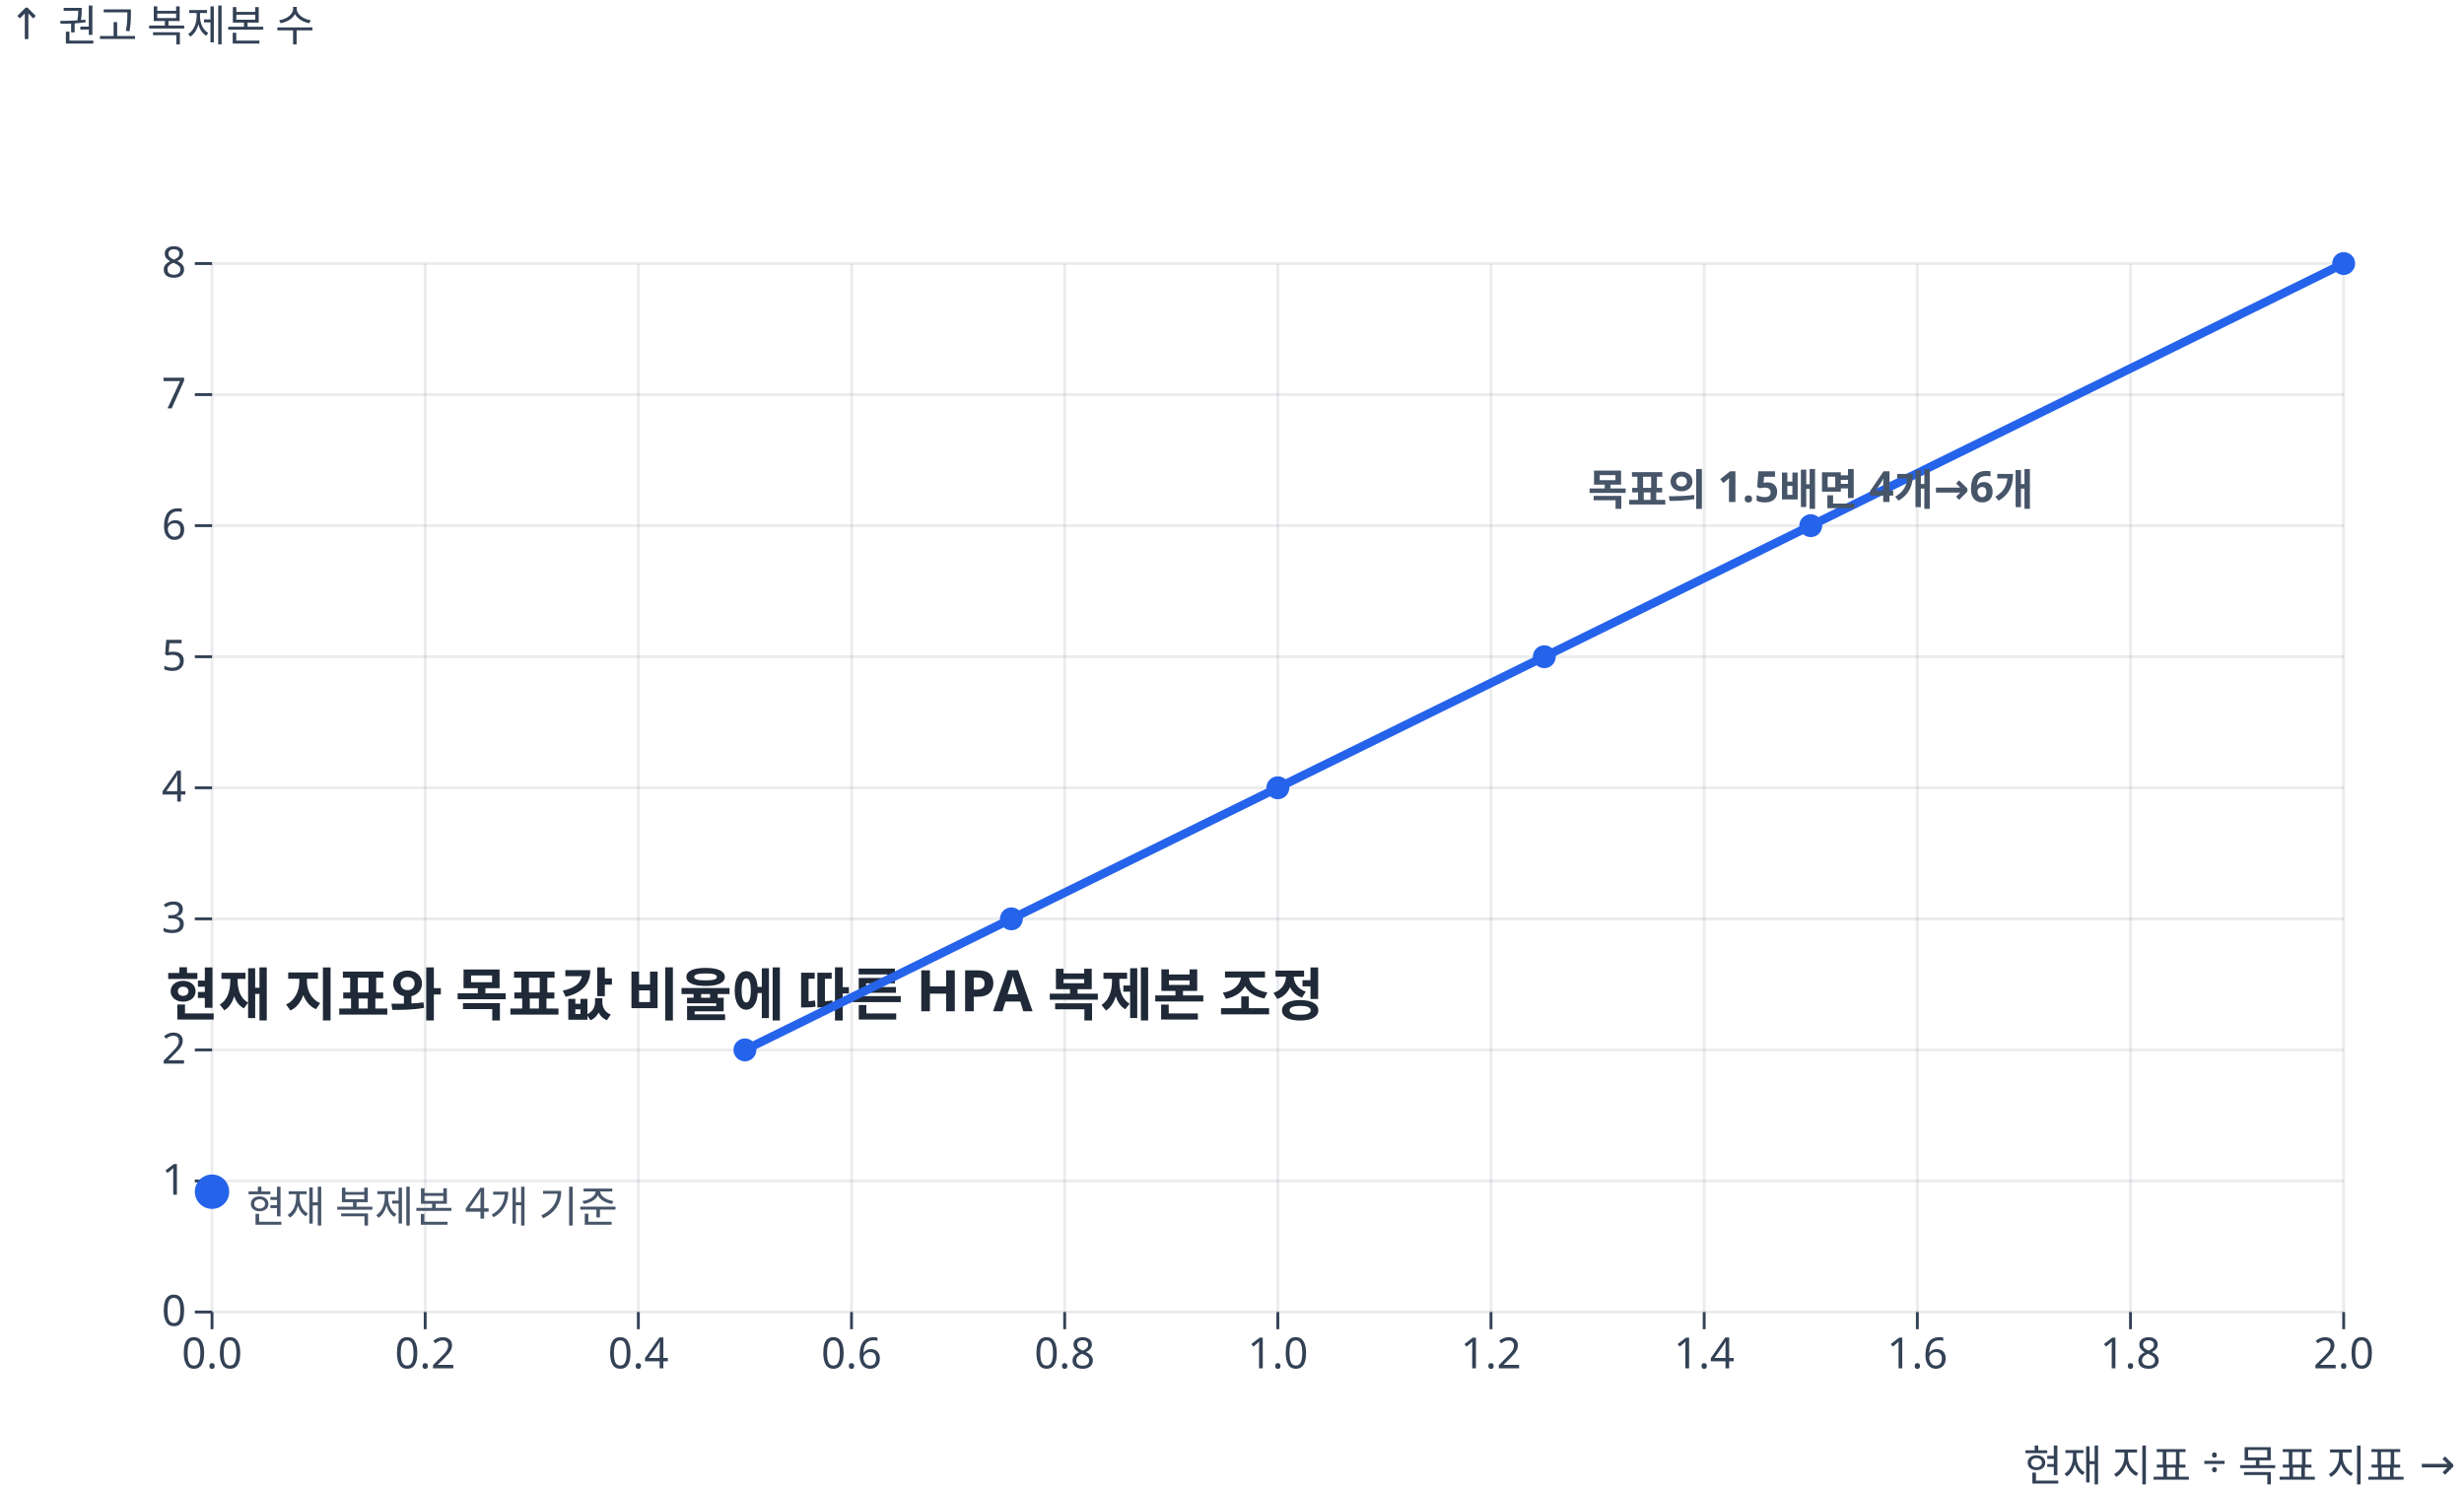
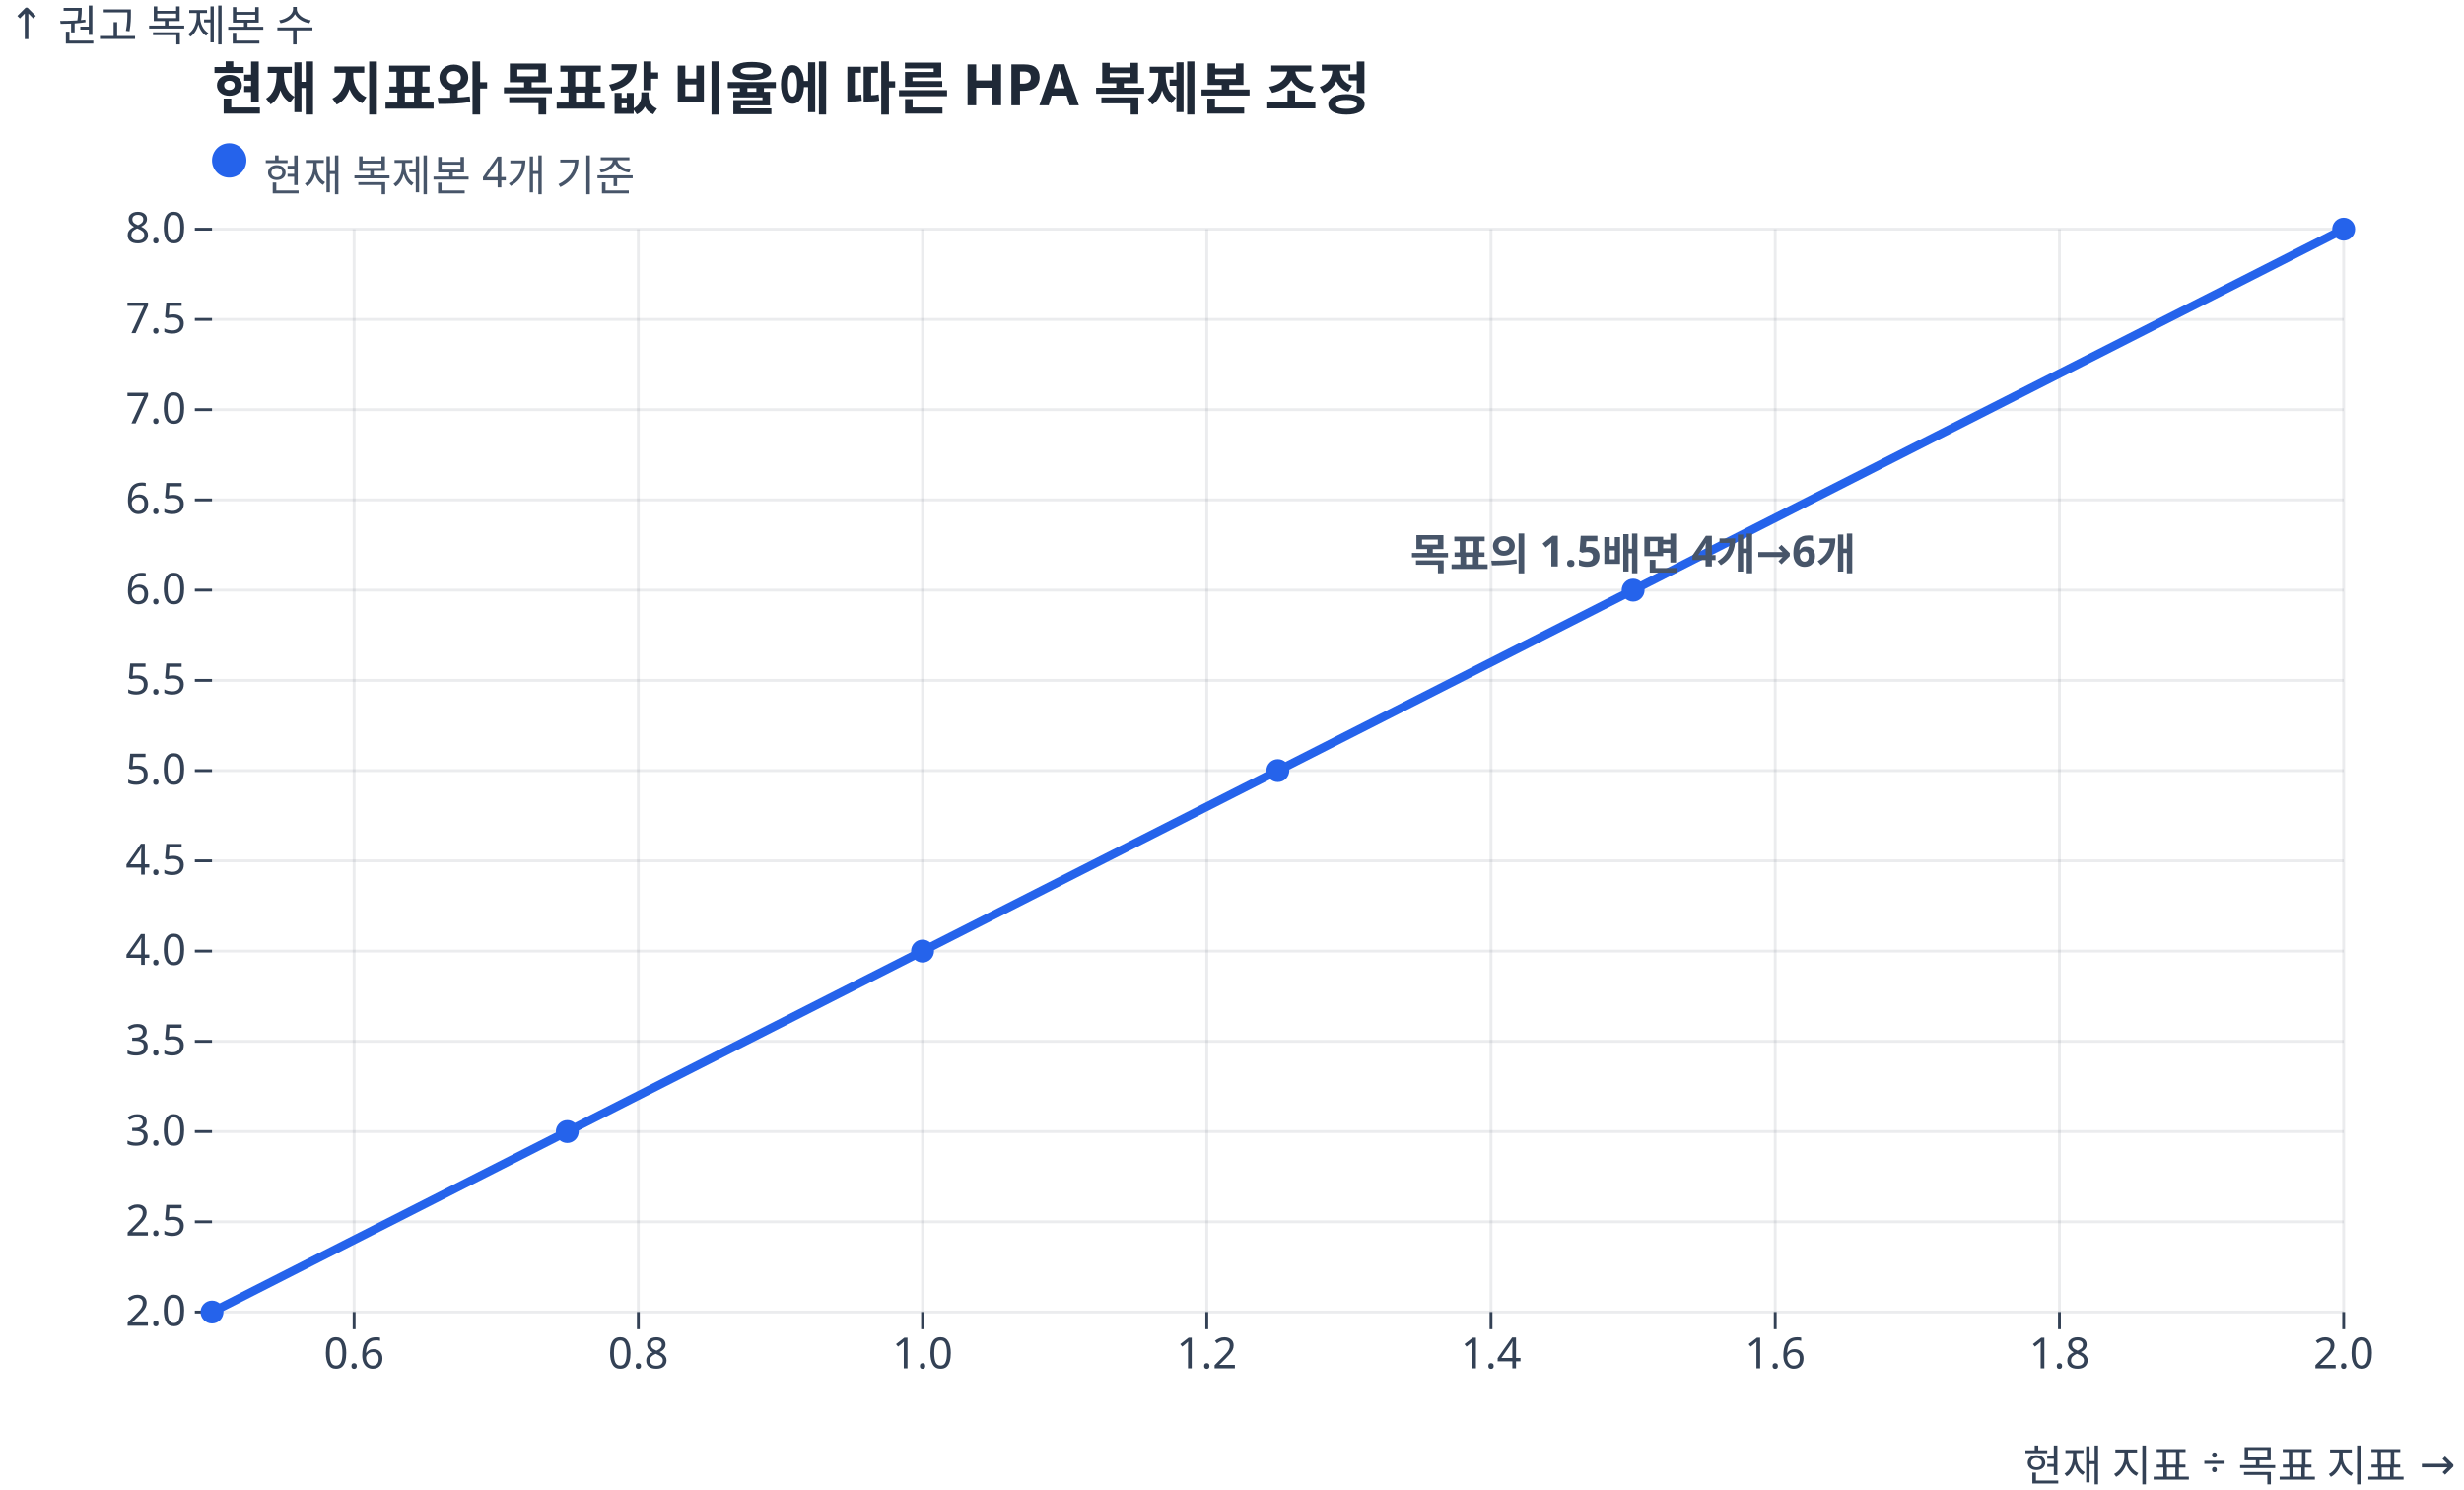
<svg xmlns="http://www.w3.org/2000/svg" class="plot-d6a7b5" fill="currentColor" font-family="system-ui, sans-serif" font-size="10" text-anchor="middle" width="860" height="520" viewBox="0 0 860 520" style="background: rgb(248, 250, 252); color: rgb(51, 65, 85); font-family: system-ui, sans-serif; font-size: 15px;" role="img" aria-label="현재 지표와 목표값 비율에 따른 HPA 복제본 조정: 현재 복제본 4개 기준 계열 차트">
  <style>:where(.plot-d6a7b5) {
  --plot-background: white;
  display: block;
  height: auto;
  height: intrinsic;
  max-width: 100%;
}
:where(.plot-d6a7b5 text),
:where(.plot-d6a7b5 tspan) {
  white-space: pre;
}</style>
  <g aria-label="y-grid" aria-hidden="true" stroke="currentColor" stroke-opacity="0.1">
    <line x1="74" x2="818" y1="458" y2="458" />
-     <line x1="74" x2="818" y1="412.25" y2="412.25" />
-     <line x1="74" x2="818" y1="366.5" y2="366.5" />
-     <line x1="74" x2="818" y1="320.75" y2="320.75" />
-     <line x1="74" x2="818" y1="275" y2="275" />
-     <line x1="74" x2="818" y1="229.25" y2="229.25" />
-     <line x1="74" x2="818" y1="183.5" y2="183.5" />
-     <line x1="74" x2="818" y1="137.75" y2="137.75" />
-     <line x1="74" x2="818" y1="92" y2="92" />
+     <line x1="74" x2="818" y1="426.5" y2="426.5" />
+     <line x1="74" x2="818" y1="395" y2="395" />
+     <line x1="74" x2="818" y1="363.5" y2="363.5" />
+     <line x1="74" x2="818" y1="332" y2="332" />
+     <line x1="74" x2="818" y1="300.5" y2="300.5" />
+     <line x1="74" x2="818" y1="269" y2="269" />
+     <line x1="74" x2="818" y1="237.5" y2="237.5" />
+     <line x1="74" x2="818" y1="206" y2="206" />
+     <line x1="74" x2="818" y1="174.5" y2="174.5" />
+     <line x1="74" x2="818" y1="143" y2="143" />
+     <line x1="74" x2="818" y1="111.5" y2="111.5" />
+     <line x1="74" x2="818" y1="80" y2="80" />
  </g>
  <g aria-label="y-axis tick" aria-hidden="true" fill="none" stroke="currentColor">
    <path transform="translate(74,458)" d="M0,0L-6,0" />
-     <path transform="translate(74,412.25)" d="M0,0L-6,0" />
-     <path transform="translate(74,366.5)" d="M0,0L-6,0" />
-     <path transform="translate(74,320.75)" d="M0,0L-6,0" />
-     <path transform="translate(74,275)" d="M0,0L-6,0" />
-     <path transform="translate(74,229.25)" d="M0,0L-6,0" />
-     <path transform="translate(74,183.5)" d="M0,0L-6,0" />
-     <path transform="translate(74,137.75)" d="M0,0L-6,0" />
-     <path transform="translate(74,92)" d="M0,0L-6,0" />
+     <path transform="translate(74,426.5)" d="M0,0L-6,0" />
+     <path transform="translate(74,395)" d="M0,0L-6,0" />
+     <path transform="translate(74,363.5)" d="M0,0L-6,0" />
+     <path transform="translate(74,332)" d="M0,0L-6,0" />
+     <path transform="translate(74,300.5)" d="M0,0L-6,0" />
+     <path transform="translate(74,269)" d="M0,0L-6,0" />
+     <path transform="translate(74,237.5)" d="M0,0L-6,0" />
+     <path transform="translate(74,206)" d="M0,0L-6,0" />
+     <path transform="translate(74,174.5)" d="M0,0L-6,0" />
+     <path transform="translate(74,143)" d="M0,0L-6,0" />
+     <path transform="translate(74,111.5)" d="M0,0L-6,0" />
+     <path transform="translate(74,80)" d="M0,0L-6,0" />
  </g>
  <g aria-label="y-axis tick label" text-anchor="end" font-variant="tabular-nums" transform="translate(-9,0)">
-     <text y="0.32em" transform="translate(74,458)">0</text>
-     <text y="0.32em" transform="translate(74,412.25)">1</text>
-     <text y="0.32em" transform="translate(74,366.5)">2</text>
-     <text y="0.32em" transform="translate(74,320.75)">3</text>
-     <text y="0.32em" transform="translate(74,275)">4</text>
-     <text y="0.32em" transform="translate(74,229.25)">5</text>
-     <text y="0.32em" transform="translate(74,183.5)">6</text>
-     <text y="0.32em" transform="translate(74,137.75)">7</text>
-     <text y="0.32em" transform="translate(74,92)">8</text>
+     <text y="0.32em" transform="translate(74,458)">2.0</text>
+     <text y="0.32em" transform="translate(74,426.5)">2.5</text>
+     <text y="0.32em" transform="translate(74,395)">3.0</text>
+     <text y="0.32em" transform="translate(74,363.5)">3.5</text>
+     <text y="0.32em" transform="translate(74,332)">4.0</text>
+     <text y="0.32em" transform="translate(74,300.5)">4.5</text>
+     <text y="0.32em" transform="translate(74,269)">5.0</text>
+     <text y="0.32em" transform="translate(74,237.5)">5.5</text>
+     <text y="0.32em" transform="translate(74,206)">6.0</text>
+     <text y="0.32em" transform="translate(74,174.5)">6.5</text>
+     <text y="0.32em" transform="translate(74,143)">7.0</text>
+     <text y="0.32em" transform="translate(74,111.5)">7.5</text>
+     <text y="0.32em" transform="translate(74,80)">8.0</text>
  </g>
-   <g aria-label="y-axis label" text-anchor="start" transform="translate(-71,-89)">
-     <text y="0.71em" transform="translate(74,92)">↑ 권고 복제본 수</text>
+   <g aria-label="y-axis label" text-anchor="start" transform="translate(-71,-77)">
+     <text y="0.71em" transform="translate(74,80)">↑ 권고 복제본 수</text>
  </g>
  <g aria-label="x-grid" aria-hidden="true" stroke="currentColor" stroke-opacity="0.1">
-     <line x1="74" x2="74" y1="92" y2="458" />
-     <line x1="148.4" x2="148.4" y1="92" y2="458" />
-     <line x1="222.8" x2="222.8" y1="92" y2="458" />
-     <line x1="297.2" x2="297.2" y1="92" y2="458" />
-     <line x1="371.6" x2="371.6" y1="92" y2="458" />
-     <line x1="446" x2="446" y1="92" y2="458" />
-     <line x1="520.4" x2="520.4" y1="92" y2="458" />
-     <line x1="594.8" x2="594.8" y1="92" y2="458" />
-     <line x1="669.2" x2="669.2" y1="92" y2="458" />
-     <line x1="743.6" x2="743.6" y1="92" y2="458" />
-     <line x1="818" x2="818" y1="92" y2="458" />
+     <line x1="123.6" x2="123.6" y1="80" y2="458" />
+     <line x1="222.8" x2="222.8" y1="80" y2="458" />
+     <line x1="322" x2="322" y1="80" y2="458" />
+     <line x1="421.2" x2="421.2" y1="80" y2="458" />
+     <line x1="520.4" x2="520.4" y1="80" y2="458" />
+     <line x1="619.6" x2="619.6" y1="80" y2="458" />
+     <line x1="718.8" x2="718.8" y1="80" y2="458" />
+     <line x1="818" x2="818" y1="80" y2="458" />
  </g>
  <g aria-label="x-axis tick" aria-hidden="true" fill="none" stroke="currentColor">
-     <path transform="translate(74,458)" d="M0,0L0,6" />
-     <path transform="translate(148.4,458)" d="M0,0L0,6" />
+     <path transform="translate(123.6,458)" d="M0,0L0,6" />
    <path transform="translate(222.8,458)" d="M0,0L0,6" />
-     <path transform="translate(297.2,458)" d="M0,0L0,6" />
-     <path transform="translate(371.6,458)" d="M0,0L0,6" />
-     <path transform="translate(446,458)" d="M0,0L0,6" />
+     <path transform="translate(322,458)" d="M0,0L0,6" />
+     <path transform="translate(421.2,458)" d="M0,0L0,6" />
    <path transform="translate(520.4,458)" d="M0,0L0,6" />
-     <path transform="translate(594.8,458)" d="M0,0L0,6" />
-     <path transform="translate(669.2,458)" d="M0,0L0,6" />
-     <path transform="translate(743.6,458)" d="M0,0L0,6" />
+     <path transform="translate(619.6,458)" d="M0,0L0,6" />
+     <path transform="translate(718.8,458)" d="M0,0L0,6" />
    <path transform="translate(818,458)" d="M0,0L0,6" />
  </g>
  <g aria-label="x-axis tick label" font-variant="tabular-nums" transform="translate(0,9)">
-     <text y="0.71em" transform="translate(74,458)">0.0</text>
-     <text y="0.71em" transform="translate(148.4,458)">0.2</text>
-     <text y="0.71em" transform="translate(222.8,458)">0.4</text>
-     <text y="0.71em" transform="translate(297.2,458)">0.6</text>
-     <text y="0.71em" transform="translate(371.6,458)">0.8</text>
-     <text y="0.71em" transform="translate(446,458)">1.0</text>
-     <text y="0.71em" transform="translate(520.4,458)">1.2</text>
-     <text y="0.71em" transform="translate(594.8,458)">1.4</text>
-     <text y="0.71em" transform="translate(669.2,458)">1.6</text>
-     <text y="0.71em" transform="translate(743.6,458)">1.8</text>
+     <text y="0.71em" transform="translate(123.6,458)">0.6</text>
+     <text y="0.71em" transform="translate(222.8,458)">0.8</text>
+     <text y="0.71em" transform="translate(322,458)">1.0</text>
+     <text y="0.71em" transform="translate(421.2,458)">1.2</text>
+     <text y="0.71em" transform="translate(520.4,458)">1.4</text>
+     <text y="0.71em" transform="translate(619.6,458)">1.6</text>
+     <text y="0.71em" transform="translate(718.8,458)">1.8</text>
    <text y="0.71em" transform="translate(818,458)">2.0</text>
  </g>
  <g aria-label="x-axis label" text-anchor="end" transform="translate(39,59)">
    <text transform="translate(818,458)">현재 지표 ÷ 목표 지표 →</text>
  </g>
-   <g aria-label="text" fill="#1f2937" font-size="20" font-weight="700" transform="translate(0,-72)">
-     <text y="0.71em" transform="translate(260,412.25)">현재 지표와 목표값 비율에 따른 HPA 복제본 조정</text>
+   <g aria-label="text" fill="#1f2937" text-anchor="start" font-size="20" font-weight="700" transform="translate(0,-56)">
+     <text y="0.71em" transform="translate(74,80)">현재 지표와 목표값 비율에 따른 HPA 복제본 조정</text>
+   </g>
+   <g aria-label="dot" fill="#2563eb" transform="translate(6,-24)">
+     <circle cx="74" cy="80" r="6" />
+   </g>
+   <g aria-label="text" fill="#475569" text-anchor="start" transform="translate(18,-24)">
+     <text y="0.71em" transform="translate(74,80)">현재 복제본 4개 기준</text>
  </g>
  <g aria-label="line" fill="none" stroke-width="3" stroke-linejoin="round" stroke-linecap="round">
-     <path stroke="#2563eb" d="M260,366.5L353,320.75L446,275L539,229.25L632,183.5L818,92" />
+     <path stroke="#2563eb" d="M74,458L198,395L322,332L446,269L570,206L818,80" />
  </g>
  <g aria-label="dot">
-     <circle cx="260" cy="366.5" r="4" fill="#2563eb" />
-     <circle cx="353" cy="320.75" r="4" fill="#2563eb" />
-     <circle cx="446" cy="275" r="4" fill="#2563eb" />
-     <circle cx="539" cy="229.25" r="4" fill="#2563eb" />
-     <circle cx="632" cy="183.5" r="4" fill="#2563eb" />
-     <circle cx="818" cy="92" r="4" fill="#2563eb" />
+     <circle cx="74" cy="458" r="4" fill="#2563eb" />
+     <circle cx="198" cy="395" r="4" fill="#2563eb" />
+     <circle cx="322" cy="332" r="4" fill="#2563eb" />
+     <circle cx="446" cy="269" r="4" fill="#2563eb" />
+     <circle cx="570" cy="206" r="4" fill="#2563eb" />
+     <circle cx="818" cy="80" r="4" fill="#2563eb" />
  </g>
  <g aria-label="text" fill="#475569" font-weight="600" transform="translate(0,-12)">
-     <text y="0.32em" transform="translate(632,183.5)">목표의 1.5배면 4개→6개</text>
-   </g>
-   <g aria-label="dot" transform="translate(0,-42)">
-     <circle cx="74" cy="458" r="6" fill="#2563eb" />
-   </g>
-   <g aria-label="text" fill="#475569" text-anchor="start" transform="translate(12,-42)">
-     <text y="0.71em" transform="translate(74,458)">현재 복제본 4개 기준</text>
+     <text y="0.32em" transform="translate(570,206)">목표의 1.5배면 4개→6개</text>
  </g>
</svg>
